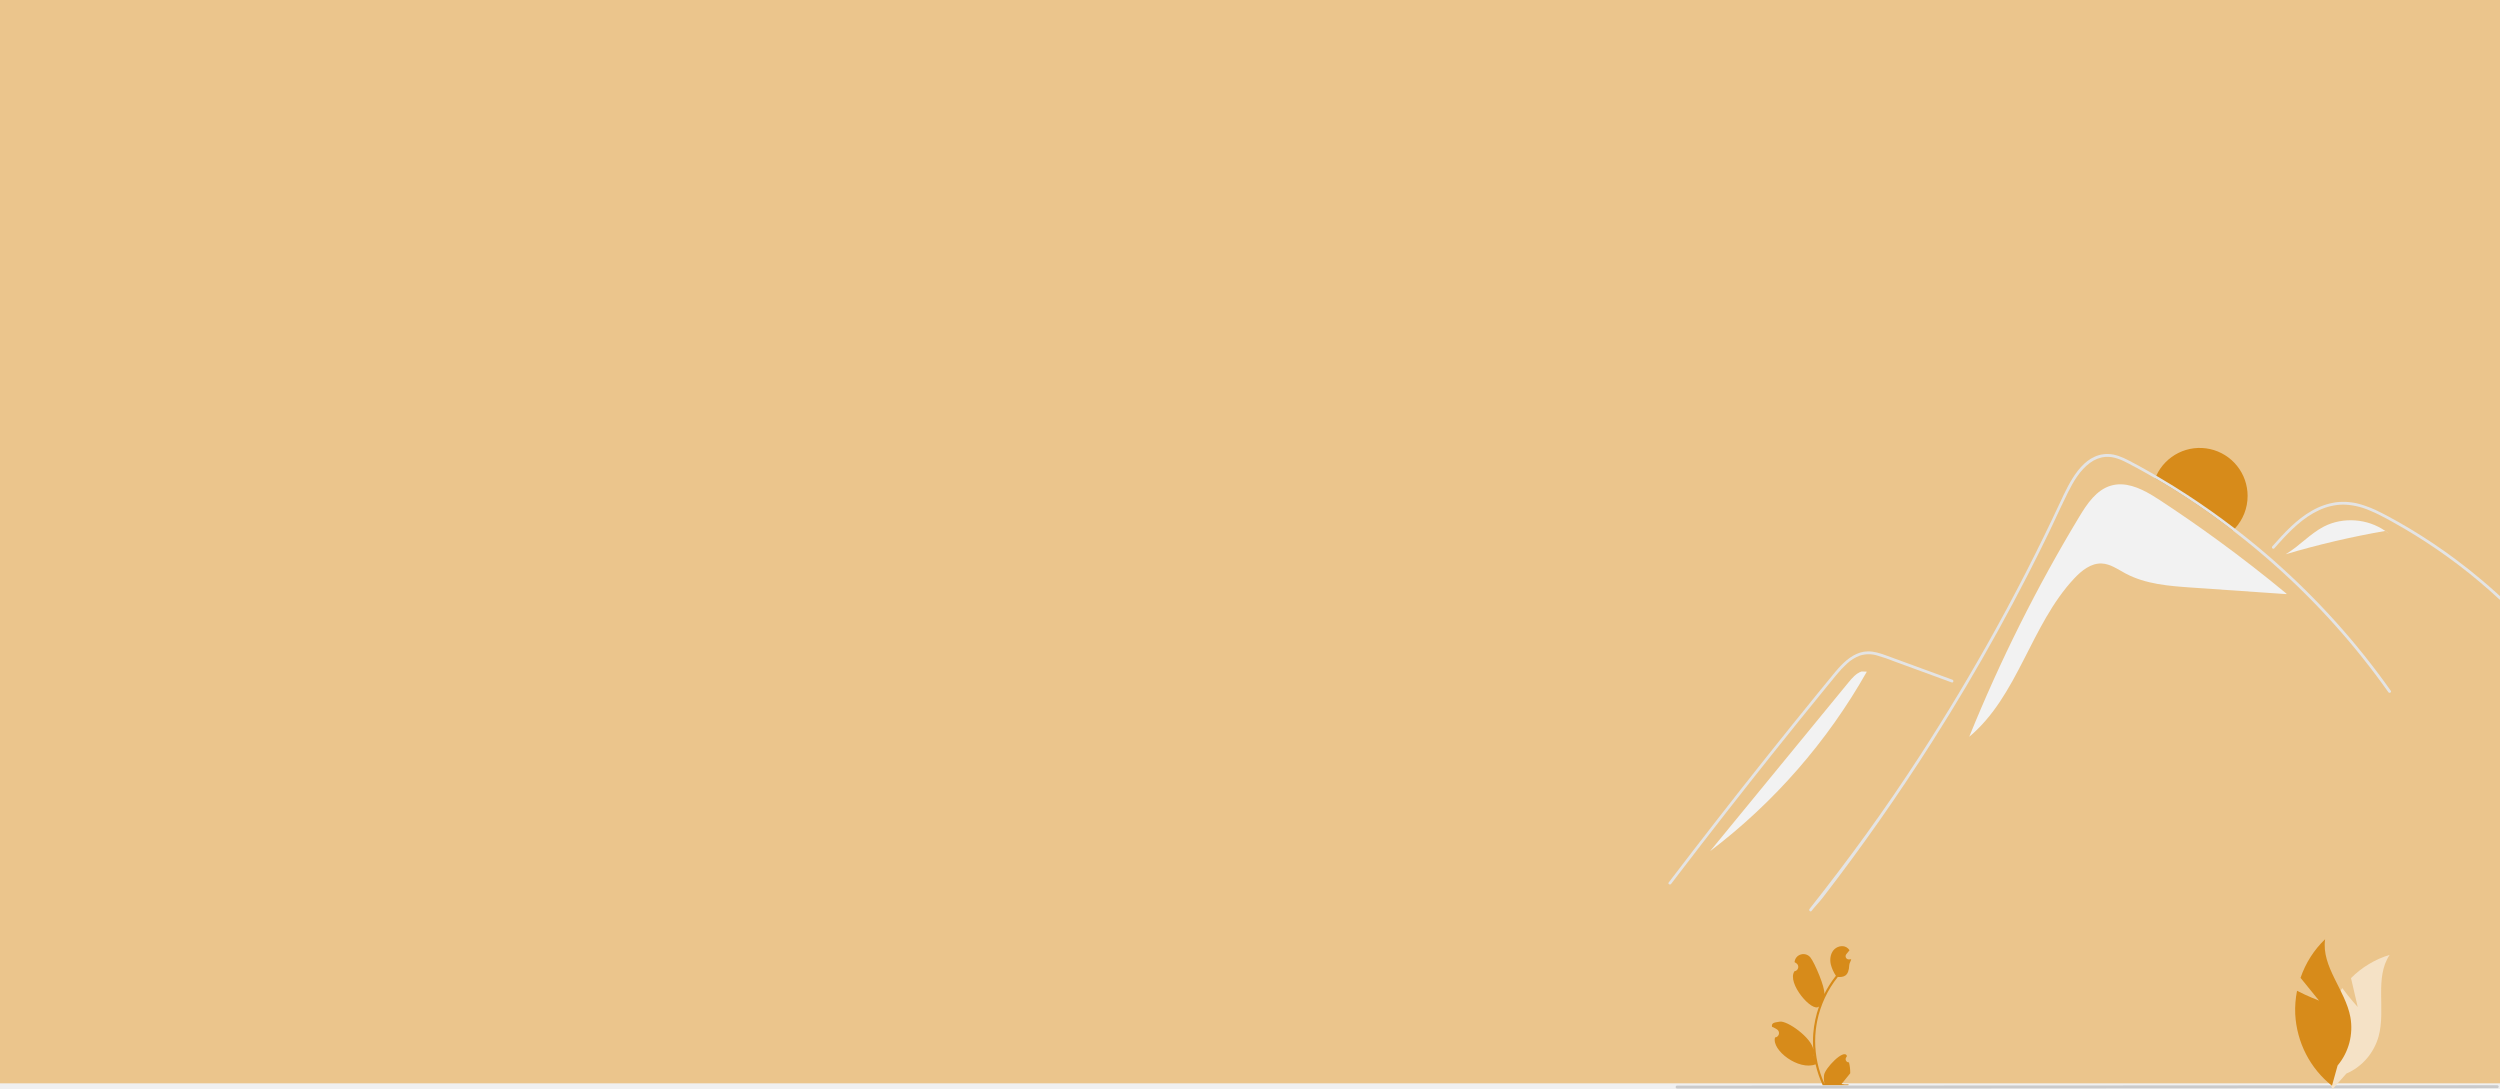
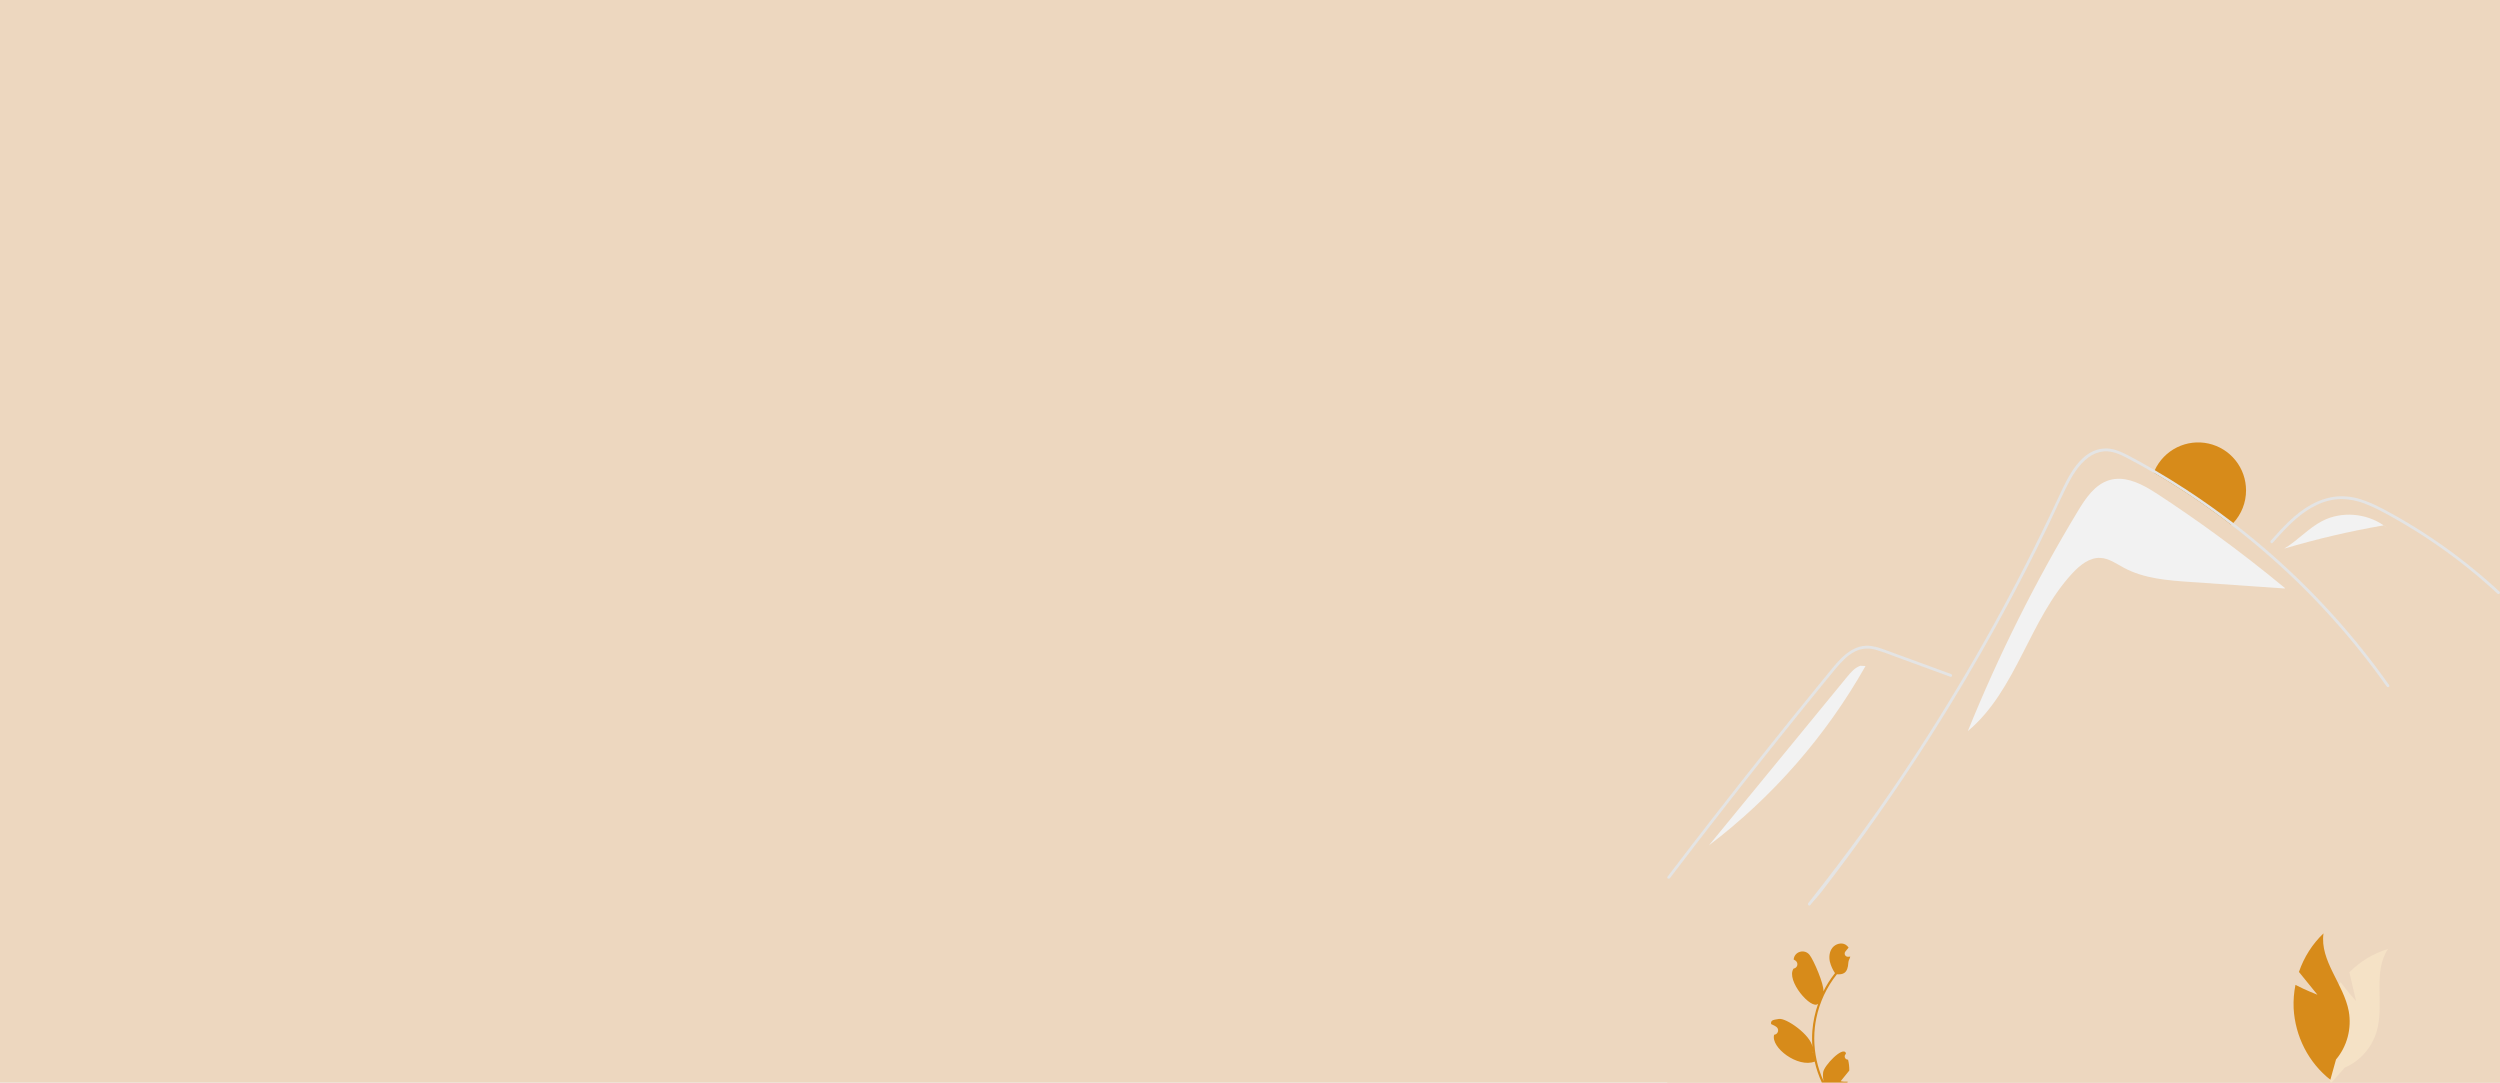
- <svg xmlns="http://www.w3.org/2000/svg" width="1440" height="627" viewBox="0 0 1440 627" fill="none">
-   <rect width="1441" height="624" fill="#EBC58C" />
-   <g clip-path="url(#clip0_181_326)">
-     <path d="M1065.02 611.935C1064.64 611.953 1064.26 611.853 1063.94 611.649C1063.62 611.444 1063.37 611.146 1063.22 610.794C1063.07 610.442 1063.04 610.054 1063.12 609.681C1063.2 609.308 1063.39 608.969 1063.67 608.71L1063.8 608.203C1063.78 608.163 1063.77 608.122 1063.75 608.082C1062.04 603.997 1051.13 615.384 1050.66 619.223C1050.45 620.92 1050.54 622.64 1050.92 624.307C1047.38 616.583 1045.55 608.188 1045.54 599.691C1045.53 597.559 1045.65 595.429 1045.89 593.31C1046.09 591.573 1046.36 589.848 1046.7 588.136C1048.6 578.845 1052.66 570.136 1058.57 562.726C1061.95 562.915 1064.91 562.399 1065.19 555.841C1065.24 554.675 1066.11 553.665 1066.3 552.515C1065.98 552.558 1065.65 552.584 1065.33 552.605C1065.22 552.611 1065.12 552.616 1065.02 552.621L1064.98 552.623C1064.63 552.639 1064.27 552.552 1063.97 552.372C1063.66 552.193 1063.41 551.929 1063.26 551.611C1063.1 551.294 1063.03 550.937 1063.07 550.584C1063.11 550.23 1063.25 549.896 1063.47 549.62C1063.61 549.448 1063.75 549.276 1063.89 549.105C1064.1 548.84 1064.32 548.581 1064.53 548.316C1064.55 548.291 1064.57 548.264 1064.6 548.236C1064.84 547.934 1065.08 547.638 1065.33 547.336C1064.88 546.646 1064.28 546.068 1063.58 545.647C1061.14 544.217 1057.78 545.207 1056.02 547.415C1054.26 549.624 1053.92 552.722 1054.54 555.481C1055.14 557.829 1056.14 560.057 1057.49 562.069C1057.35 562.239 1057.22 562.403 1057.08 562.572C1054.67 565.684 1052.56 569.026 1050.8 572.55C1051.3 568.642 1045.19 554.529 1042.83 551.539C1039.99 547.948 1034.18 549.515 1033.68 554.067C1033.67 554.111 1033.67 554.155 1033.66 554.2C1034.01 554.398 1034.36 554.608 1034.69 554.831C1035.12 555.113 1035.44 555.517 1035.63 555.989C1035.82 556.461 1035.86 556.979 1035.75 557.475C1035.64 557.972 1035.39 558.424 1035.02 558.771C1034.65 559.119 1034.18 559.346 1033.68 559.424L1033.63 559.432C1028.93 566.148 1043.98 583.63 1047.75 579.705C1045.98 584.739 1044.86 589.984 1044.44 595.306C1044.2 598.446 1044.22 601.601 1044.48 604.738L1044.47 604.627C1043.63 597.793 1029.27 587.632 1025.08 588.479C1022.66 588.966 1020.28 588.855 1020.65 591.297C1020.65 591.336 1020.66 591.375 1020.67 591.414C1021.32 591.679 1021.95 591.985 1022.56 592.33C1022.92 592.528 1023.26 592.739 1023.59 592.961C1024.02 593.244 1024.34 593.647 1024.53 594.119C1024.72 594.591 1024.76 595.109 1024.65 595.606C1024.54 596.102 1024.29 596.554 1023.92 596.902C1023.55 597.249 1023.08 597.477 1022.58 597.554L1022.53 597.562C1022.49 597.568 1022.46 597.573 1022.42 597.578C1020.28 604.946 1036.13 616.836 1045.77 613.053H1045.77C1046.73 617.21 1048.11 621.257 1049.9 625.128H1064.65C1064.7 624.963 1064.75 624.794 1064.8 624.63C1063.43 624.716 1062.06 624.634 1060.72 624.386C1061.81 623.041 1062.9 621.685 1064 620.34C1064.02 620.315 1064.05 620.288 1064.07 620.261C1064.62 619.572 1065.18 618.889 1065.74 618.201L1065.74 618.2C1065.77 616.089 1065.53 613.984 1065.02 611.935L1065.02 611.935ZM1048.13 578.651L1048.14 578.64L1048.13 578.661V578.651ZM1044.86 608.154L1044.74 607.868C1044.74 607.662 1044.74 607.455 1044.74 607.243C1044.74 607.185 1044.73 607.127 1044.73 607.069C1044.77 607.434 1044.82 607.799 1044.87 608.165L1044.86 608.154Z" fill="#D78B1A" />
-     <path d="M1294.62 285.654C1294.63 292.62 1292.01 299.332 1287.28 304.436C1286.92 304.828 1286.54 305.207 1286.15 305.573C1271.89 294.576 1256.94 284.515 1241.38 275.453C1241.57 274.965 1241.78 274.483 1242 274.008C1244.65 268.297 1249.16 263.663 1254.79 260.872C1260.43 258.081 1266.84 257.299 1272.98 258.657C1279.12 260.015 1284.61 263.431 1288.54 268.34C1292.48 273.249 1294.62 279.357 1294.62 285.654Z" fill="#D78B1A" />
-     <path d="M1317 341.924L1316.98 342.213C1298.83 340.961 1280.68 339.706 1262.53 338.449C1249.42 337.543 1235.86 336.516 1224.27 330.298C1219.88 327.94 1215.59 324.793 1210.61 324.574C1204.42 324.298 1199.02 328.634 1194.78 333.156C1169.69 359.929 1162.43 400.867 1134.28 424.384C1152.03 380.524 1173.22 338.144 1197.66 297.64C1202.17 290.157 1207.53 282.166 1215.91 279.725C1223.9 277.393 1232.08 280.798 1239.44 285.166C1241.02 286.103 1242.56 287.086 1244.05 288.063C1255.39 295.501 1266.54 303.224 1277.51 311.232C1290.98 321.054 1304.15 331.285 1317 341.924Z" fill="#F2F2F2" />
-     <path d="M1375.7 398.709C1356.3 371.272 1333.77 346.206 1308.55 324.022C1301.3 317.637 1293.83 311.487 1286.15 305.573C1271.89 294.576 1256.94 284.515 1241.38 275.453C1236.28 272.485 1231.11 269.635 1225.89 266.903C1221.83 264.79 1217.51 262.856 1212.83 263.158C1209.56 263.439 1206.43 264.644 1203.81 266.634C1198.06 270.841 1194.25 277.412 1191.12 283.675C1188.37 289.167 1185.81 294.769 1183.2 300.338C1182.1 302.708 1180.99 305.072 1179.84 307.423C1175.84 315.658 1171.74 323.848 1167.55 331.993C1162.16 342.49 1156.6 352.906 1150.89 363.244C1138.9 384.975 1126.24 406.314 1112.92 427.261C1093.34 458.05 1072.39 487.904 1050.08 516.825C1047.34 520.365 1046.21 521.187 1043.44 524.701C1042.79 525.523 1041.65 524.367 1042.29 523.551C1065.44 494.234 1085.6 466.535 1105.92 435.175C1121.24 411.53 1135.72 387.36 1149.36 362.666C1153.74 354.746 1158.03 346.776 1162.22 338.757C1169.01 325.775 1175.56 312.671 1181.88 299.445C1183.55 295.964 1185.2 292.469 1186.83 288.962C1192.02 277.83 1199.57 261.276 1214.16 261.501C1218.45 261.565 1222.43 263.306 1226.18 265.233C1230.01 267.205 1233.77 269.299 1237.52 271.425C1239.02 272.273 1240.51 273.134 1242 274.008C1247.89 277.438 1253.7 281.012 1259.41 284.729C1268.95 290.927 1278.24 297.497 1287.28 304.436C1291.56 307.732 1295.79 311.102 1299.95 314.547C1326.06 336.189 1349.53 360.834 1369.89 387.975C1372.34 391.244 1374.75 394.55 1377.1 397.893C1377.7 398.747 1376.3 399.556 1375.7 398.709Z" fill="#E4E4E4" />
-     <path d="M1309.99 315.846C1310.84 314.899 1311.68 313.953 1312.53 313.006C1319.26 305.553 1326.48 298.186 1335.71 293.913C1340.12 291.811 1344.93 290.694 1349.8 290.64C1354.84 290.779 1359.8 291.863 1364.43 293.837C1366.64 294.719 1368.79 295.719 1370.91 296.785C1373.34 298.007 1375.72 299.311 1378.09 300.625C1382.54 303.092 1386.93 305.666 1391.26 308.349C1399.88 313.688 1408.23 319.434 1416.31 325.587C1420.5 328.779 1424.61 332.074 1428.62 335.475C1432.36 338.634 1436.02 341.877 1439.6 345.205C1440.37 345.914 1441.51 344.767 1440.75 344.059C1439.8 343.177 1438.85 342.301 1437.89 341.435C1435.19 338.991 1432.45 336.593 1429.66 334.242C1424.58 329.947 1419.37 325.818 1414.03 321.855C1405.72 315.689 1397.13 309.941 1388.25 304.612C1383.81 301.95 1379.31 299.401 1374.75 296.963C1373.37 296.228 1371.98 295.508 1370.57 294.827C1367.38 293.211 1364.05 291.856 1360.64 290.776C1355.8 289.208 1350.69 288.704 1345.64 289.299C1340.76 290.009 1336.07 291.637 1331.8 294.097C1322.73 299.176 1315.69 307.029 1308.85 314.694C1308.16 315.473 1309.3 316.625 1309.99 315.846Z" fill="#E4E4E4" />
-     <path d="M1124.17 393.084L1102.43 385.12L1091.64 381.165C1088.16 379.759 1084.6 378.532 1080.99 377.489C1077.83 376.586 1074.48 376.629 1071.35 377.613C1068.55 378.649 1066 380.237 1063.83 382.284C1061.61 384.328 1059.55 386.534 1057.66 388.884C1055.31 391.712 1053 394.571 1050.67 397.42C1041.08 409.177 1031.54 420.986 1022.07 432.845C1012.6 444.705 1003.2 456.614 993.854 468.575C984.488 480.564 975.187 492.604 965.95 504.693C964.819 506.174 963.688 507.656 962.558 509.139C961.934 509.958 960.527 509.15 961.16 508.319C970.465 496.108 979.835 483.947 989.27 471.836C998.728 459.696 1008.25 447.607 1017.84 435.57C1027.43 423.533 1037.08 411.548 1046.8 399.615C1049.22 396.642 1051.65 393.673 1054.08 390.707C1056.12 388.205 1058.15 385.676 1060.4 383.347C1064.52 379.072 1069.68 375.294 1075.85 375.192C1079.47 375.131 1082.98 376.285 1086.35 377.506C1089.99 378.823 1093.61 380.165 1097.24 381.494L1119.12 389.514L1124.6 391.519C1125.57 391.875 1125.15 393.444 1124.17 393.084H1124.17Z" fill="#E4E4E4" />
-     <path d="M1338.57 303.292C1349.62 297.605 1363.76 298.718 1373.91 305.823C1354.55 309.17 1335.41 313.647 1316.57 319.232C1324.39 314.639 1330.51 307.444 1338.57 303.292Z" fill="#F2F2F2" />
-     <path d="M1374.02 305.804L1376.14 307.535C1375.43 306.929 1374.68 306.361 1373.91 305.823C1373.95 305.817 1373.98 305.81 1374.02 305.804Z" fill="#F2F2F2" />
-     <path d="M1064.65 393.163C1066.79 390.554 1069.1 387.822 1072.3 386.763L1075.29 386.881C1052.54 427.143 1021.83 462.324 985.03 490.265C1011.57 457.898 1038.11 425.53 1064.65 393.163Z" fill="#F2F2F2" />
-     <path d="M1439.24 625.929C1439.24 626.041 1439.22 626.151 1439.18 626.254C1439.13 626.358 1439.07 626.451 1438.99 626.53C1438.91 626.609 1438.82 626.672 1438.72 626.715C1438.61 626.757 1438.5 626.779 1438.39 626.779L1393.47 626.8L1382.26 626.807L1374.87 626.814H1366.7L1362.24 626.821L1349.85 626.829L1154.94 626.929L1153.46 626.936L1066.28 626.964H1064.84L990.629 626.993H989.189L966.025 627C965.8 627 965.584 626.91 965.425 626.751C965.266 626.592 965.177 626.376 965.177 626.15C965.177 625.925 965.266 625.709 965.425 625.549C965.584 625.39 965.8 625.3 966.025 625.3L989.431 625.293H990.871L1065.06 625.265H1066.5L1153 625.236H1154.48L1228.19 625.208H1229.16L1348.49 625.136L1360.86 625.129L1366.52 625.122L1375.46 625.115H1383.1L1395.14 625.108L1438.39 625.079C1438.5 625.079 1438.61 625.1 1438.72 625.143C1438.82 625.186 1438.91 625.248 1438.99 625.327C1439.07 625.406 1439.13 625.5 1439.18 625.603C1439.22 625.706 1439.24 625.817 1439.24 625.929Z" fill="#CACACA" />
-     <path d="M1358.05 580.052L1354.18 563.387C1360.44 557.12 1368.08 552.525 1376.45 550C1367.62 563.149 1374.28 581.486 1370.1 596.891C1368.76 601.686 1366.39 606.107 1363.17 609.829C1359.95 613.55 1355.96 616.476 1351.49 618.389L1343.54 627.347C1340.09 620.118 1338.21 612.205 1338.02 604.152C1337.82 596.099 1339.32 588.098 1342.41 580.701C1344.18 576.569 1346.45 572.684 1349.17 569.137C1353.23 574.744 1358.05 580.052 1358.05 580.052Z" fill="#F5E2C6" />
-     <path d="M1335.77 576.371L1325.11 563.234C1328 554.745 1332.86 547.112 1339.26 541C1337.04 556.834 1350.92 570.181 1353.83 585.895C1354.7 590.803 1354.49 595.85 1353.22 600.664C1351.94 605.477 1349.64 609.933 1346.47 613.701L1343.22 625.382C1337.01 620.496 1331.91 614.28 1328.25 607.162C1324.6 600.044 1322.48 592.193 1322.05 584.15C1321.86 579.635 1322.21 575.113 1323.1 570.689C1329.16 573.839 1335.77 576.371 1335.77 576.371Z" fill="#D78B1A" />
+ <svg xmlns="http://www.w3.org/2000/svg" width="1441" height="624" viewBox="0 0 1441 624" fill="none">
+   <rect width="1441" height="624" fill="#EDD7BF" />
+   <g clip-path="url(#clip0_230_327)">
+     <rect width="480" height="369" transform="translate(961 255)" fill="#EDD7BF" />
+     <path d="M1065.22 610.788C1064.84 610.806 1064.46 610.706 1064.14 610.502C1063.82 610.298 1063.57 610 1063.42 609.648C1063.28 609.296 1063.24 608.907 1063.32 608.534C1063.4 608.161 1063.6 607.822 1063.87 607.563L1064 607.057C1063.99 607.016 1063.97 606.975 1063.95 606.935C1062.24 602.85 1051.33 614.237 1050.86 618.076C1050.65 619.773 1050.74 621.493 1051.12 623.16C1047.59 615.436 1045.75 607.041 1045.74 598.545C1045.74 596.413 1045.86 594.282 1046.09 592.163C1046.29 590.426 1046.56 588.701 1046.91 586.989C1048.8 577.698 1052.87 568.99 1058.77 561.579C1062.15 561.768 1065.11 561.253 1065.4 554.695C1065.45 553.528 1066.31 552.518 1066.5 551.369C1066.18 551.411 1065.85 551.438 1065.53 551.459C1065.43 551.464 1065.32 551.469 1065.22 551.475L1065.18 551.476C1064.83 551.492 1064.48 551.405 1064.17 551.226C1063.87 551.046 1063.62 550.782 1063.46 550.464C1063.3 550.147 1063.23 549.79 1063.27 549.437C1063.31 549.084 1063.45 548.749 1063.67 548.473C1063.81 548.301 1063.95 548.13 1064.09 547.958C1064.3 547.693 1064.52 547.434 1064.73 547.169C1064.75 547.144 1064.78 547.117 1064.8 547.09C1065.04 546.788 1065.28 546.491 1065.53 546.189C1065.08 545.499 1064.49 544.921 1063.78 544.5C1061.35 543.07 1057.99 544.06 1056.22 546.269C1054.46 548.477 1054.13 551.575 1054.74 554.334C1055.34 556.682 1056.34 558.91 1057.69 560.922C1057.56 561.092 1057.42 561.256 1057.29 561.426C1054.87 564.538 1052.77 567.88 1051 571.403C1051.5 567.495 1045.39 553.382 1043.03 550.392C1040.2 546.802 1034.38 548.369 1033.88 552.921C1033.88 552.965 1033.87 553.009 1033.87 553.053C1034.22 553.251 1034.56 553.461 1034.9 553.684C1035.32 553.967 1035.65 554.37 1035.83 554.842C1036.02 555.314 1036.07 555.832 1035.96 556.329C1035.85 556.825 1035.59 557.277 1035.22 557.624C1034.85 557.972 1034.38 558.2 1033.88 558.277L1033.83 558.285C1029.13 565.002 1044.19 582.483 1047.95 578.558C1046.18 583.593 1045.07 588.837 1044.64 594.16C1044.4 597.3 1044.42 600.454 1044.69 603.592L1044.67 603.48C1043.83 596.646 1029.47 586.486 1025.28 587.332C1022.86 587.82 1020.48 587.709 1020.85 590.15C1020.86 590.189 1020.86 590.228 1020.87 590.267C1021.52 590.533 1022.15 590.839 1022.77 591.183C1023.12 591.382 1023.46 591.592 1023.8 591.815C1024.22 592.097 1024.55 592.501 1024.74 592.973C1024.92 593.445 1024.97 593.963 1024.86 594.459C1024.75 594.956 1024.49 595.407 1024.12 595.755C1023.75 596.103 1023.28 596.33 1022.78 596.408L1022.73 596.416C1022.69 596.421 1022.66 596.426 1022.62 596.432C1020.49 603.799 1036.34 615.69 1045.97 611.906H1045.98C1046.93 616.063 1048.31 620.11 1050.1 623.981H1064.85C1064.9 623.817 1064.95 623.647 1065 623.483C1063.63 623.569 1062.26 623.487 1060.92 623.239C1062.01 621.894 1063.11 620.538 1064.2 619.193C1064.23 619.168 1064.25 619.142 1064.27 619.114C1064.82 618.425 1065.38 617.742 1065.94 617.054C1065.97 614.943 1065.73 612.837 1065.22 610.788ZM1048.33 577.504L1048.34 577.494L1048.33 577.515V577.504ZM1045.07 607.007L1044.94 606.722C1044.95 606.515 1044.95 606.308 1044.94 606.097C1044.94 606.038 1044.93 605.98 1044.93 605.922C1044.98 606.287 1045.02 606.653 1045.07 607.018L1045.07 607.007Z" fill="#D78B1A" />
+     <path d="M1294.62 282.654C1294.63 289.62 1292.01 296.332 1287.28 301.436C1286.92 301.828 1286.54 302.207 1286.15 302.573C1271.89 291.576 1256.94 281.515 1241.38 272.453C1241.57 271.965 1241.78 271.483 1242 271.008C1244.65 265.297 1249.16 260.663 1254.79 257.872C1260.43 255.081 1266.84 254.299 1272.98 255.657C1279.12 257.015 1284.61 260.431 1288.54 265.34C1292.48 270.249 1294.62 276.357 1294.62 282.654Z" fill="#D78B1A" />
+     <path d="M1317 338.924L1316.98 339.213C1298.83 337.961 1280.68 336.706 1262.53 335.449C1249.42 334.543 1235.86 333.515 1224.27 327.297C1219.88 324.94 1215.59 321.792 1210.61 321.574C1204.42 321.298 1199.02 325.634 1194.78 330.156C1169.69 356.929 1162.43 397.867 1134.28 421.384C1152.03 377.524 1173.22 335.143 1197.66 294.64C1202.17 287.157 1207.53 279.166 1215.91 276.725C1223.9 274.393 1232.08 277.797 1239.44 282.165C1241.02 283.103 1242.56 284.086 1244.05 285.062C1255.39 292.501 1266.54 300.224 1277.51 308.232C1290.98 318.054 1304.15 328.285 1317 338.924Z" fill="#F2F2F2" />
+     <path d="M1375.7 395.709C1356.3 368.272 1333.77 343.206 1308.55 321.022C1301.3 314.637 1293.83 308.487 1286.15 302.573C1271.89 291.576 1256.94 281.515 1241.38 272.453C1236.28 269.485 1231.11 266.635 1225.89 263.903C1221.83 261.79 1217.51 259.856 1212.83 260.158C1209.56 260.439 1206.43 261.644 1203.81 263.634C1198.06 267.841 1194.25 274.412 1191.12 280.675C1188.37 286.167 1185.81 291.769 1183.2 297.338C1182.1 299.708 1180.99 302.072 1179.84 304.423C1175.84 312.658 1171.74 320.848 1167.55 328.993C1162.16 339.49 1156.6 349.906 1150.89 360.244C1138.9 381.975 1126.24 403.314 1112.92 424.261C1093.34 455.05 1072.39 484.904 1050.08 513.825C1047.34 517.365 1046.21 518.187 1043.44 521.701C1042.79 522.523 1041.65 521.367 1042.29 520.551C1065.44 491.234 1085.6 463.535 1105.92 432.175C1121.24 408.53 1135.72 384.36 1149.36 359.666C1153.74 351.746 1158.03 343.776 1162.22 335.757C1169.01 322.775 1175.56 309.671 1181.88 296.445C1183.55 292.964 1185.2 289.469 1186.83 285.962C1192.02 274.83 1199.57 258.276 1214.16 258.501C1218.45 258.565 1222.43 260.306 1226.18 262.233C1230.01 264.205 1233.77 266.299 1237.52 268.425C1239.02 269.273 1240.51 270.134 1242 271.008C1247.89 274.438 1253.7 278.012 1259.41 281.729C1268.95 287.927 1278.24 294.497 1287.28 301.436C1291.56 304.732 1295.79 308.102 1299.95 311.547C1326.06 333.189 1349.53 357.834 1369.89 384.975C1372.34 388.244 1374.75 391.55 1377.1 394.893C1377.7 395.747 1376.3 396.556 1375.7 395.709Z" fill="#E4E4E4" />
+     <path d="M1309.99 312.846C1310.84 311.899 1311.68 310.953 1312.53 310.006C1319.26 302.553 1326.48 295.186 1335.71 290.913C1340.12 288.811 1344.93 287.694 1349.8 287.64C1354.84 287.779 1359.8 288.863 1364.43 290.837C1366.64 291.719 1368.79 292.719 1370.91 293.785C1373.34 295.007 1375.72 296.311 1378.09 297.625C1382.54 300.092 1386.93 302.666 1391.26 305.349C1399.88 310.688 1408.23 316.434 1416.31 322.587C1420.5 325.779 1424.61 329.075 1428.62 332.475C1432.36 335.634 1436.02 338.877 1439.6 342.206C1440.37 342.914 1441.51 341.767 1440.75 341.059C1439.8 340.177 1438.85 339.301 1437.89 338.436C1435.19 335.991 1432.45 333.593 1429.66 331.242C1424.58 326.947 1419.37 322.818 1414.03 318.855C1405.72 312.689 1397.13 306.941 1388.25 301.612C1383.81 298.951 1379.31 296.401 1374.75 293.963C1373.37 293.228 1371.98 292.508 1370.57 291.827C1367.38 290.211 1364.05 288.856 1360.64 287.776C1355.8 286.208 1350.69 285.704 1345.64 286.299C1340.76 287.009 1336.07 288.637 1331.8 291.097C1322.73 296.176 1315.69 304.029 1308.85 311.694C1308.16 312.473 1309.3 313.625 1309.99 312.846Z" fill="#E4E4E4" />
+     <path d="M1124.17 390.084L1102.43 382.12L1091.64 378.165C1088.16 376.759 1084.6 375.532 1080.99 374.489C1077.83 373.586 1074.48 373.629 1071.35 374.612C1068.55 375.649 1066 377.237 1063.83 379.283C1061.61 381.328 1059.55 383.534 1057.66 385.884C1055.31 388.712 1053 391.571 1050.67 394.419C1041.08 406.177 1031.54 417.986 1022.07 429.845C1012.6 441.705 1003.2 453.614 993.854 465.574C984.488 477.564 975.187 489.603 965.95 501.693C964.819 503.174 963.688 504.656 962.558 506.138C961.934 506.957 960.527 506.15 961.16 505.319C970.465 493.108 979.835 480.947 989.27 468.836C998.728 456.695 1008.25 444.607 1017.84 432.569C1027.43 420.532 1037.08 408.548 1046.8 396.615C1049.22 393.642 1051.65 390.673 1054.08 387.707C1056.12 385.204 1058.15 382.675 1060.4 380.347C1064.52 376.072 1069.68 372.294 1075.85 372.191C1079.47 372.131 1082.98 373.284 1086.35 374.506C1089.99 375.823 1093.61 377.165 1097.24 378.494L1119.12 386.514L1124.6 388.519C1125.57 388.875 1125.15 390.444 1124.17 390.084H1124.17Z" fill="#E4E4E4" />
+     <path d="M1338.57 300.292C1349.62 294.605 1363.76 295.718 1373.91 302.823C1354.55 306.17 1335.41 310.647 1316.57 316.232C1324.39 311.639 1330.51 304.444 1338.57 300.292Z" fill="#F2F2F2" />
+     <path d="M1374.02 302.804L1376.14 304.535C1375.43 303.929 1374.68 303.361 1373.91 302.823C1373.95 302.817 1373.98 302.81 1374.02 302.804Z" fill="#F2F2F2" />
+     <path d="M1064.65 390.163C1066.79 387.554 1069.1 384.822 1072.3 383.763L1075.29 383.881C1052.54 424.143 1021.83 459.324 985.03 487.265C1011.57 454.898 1038.11 422.53 1064.65 390.163Z" fill="#F2F2F2" />
+     <path d="M1358.05 577.052L1354.18 560.387C1360.44 554.12 1368.08 549.525 1376.45 547C1367.62 560.149 1374.28 578.486 1370.1 593.891C1368.76 598.686 1366.39 603.107 1363.17 606.829C1359.95 610.55 1355.96 613.476 1351.49 615.389L1343.54 624.347C1340.09 617.118 1338.21 609.205 1338.02 601.152C1337.82 593.099 1339.32 585.098 1342.41 577.701C1344.18 573.569 1346.45 569.684 1349.17 566.137C1353.23 571.744 1358.05 577.052 1358.05 577.052Z" fill="#F5E2C6" />
+     <path d="M1335.77 573.371L1325.11 560.234C1328 551.745 1332.86 544.112 1339.26 538C1337.04 553.834 1350.92 567.181 1353.83 582.895C1354.7 587.803 1354.49 592.85 1353.22 597.664C1351.94 602.477 1349.64 606.933 1346.47 610.701L1343.22 622.382C1337.01 617.496 1331.91 611.28 1328.25 604.162C1324.6 597.044 1322.48 589.193 1322.05 581.15C1321.86 576.635 1322.21 572.113 1323.1 567.689C1329.16 570.839 1335.77 573.371 1335.77 573.371Z" fill="#D78B1A" />
  </g>
  <defs>
-     <clipPath id="clip0_181_326">
-       <rect width="480" height="369" fill="white" transform="translate(961 258)" />
+     <clipPath id="clip0_230_327">
+       <rect width="480" height="369" fill="white" transform="translate(961 255)" />
    </clipPath>
  </defs>
</svg>
